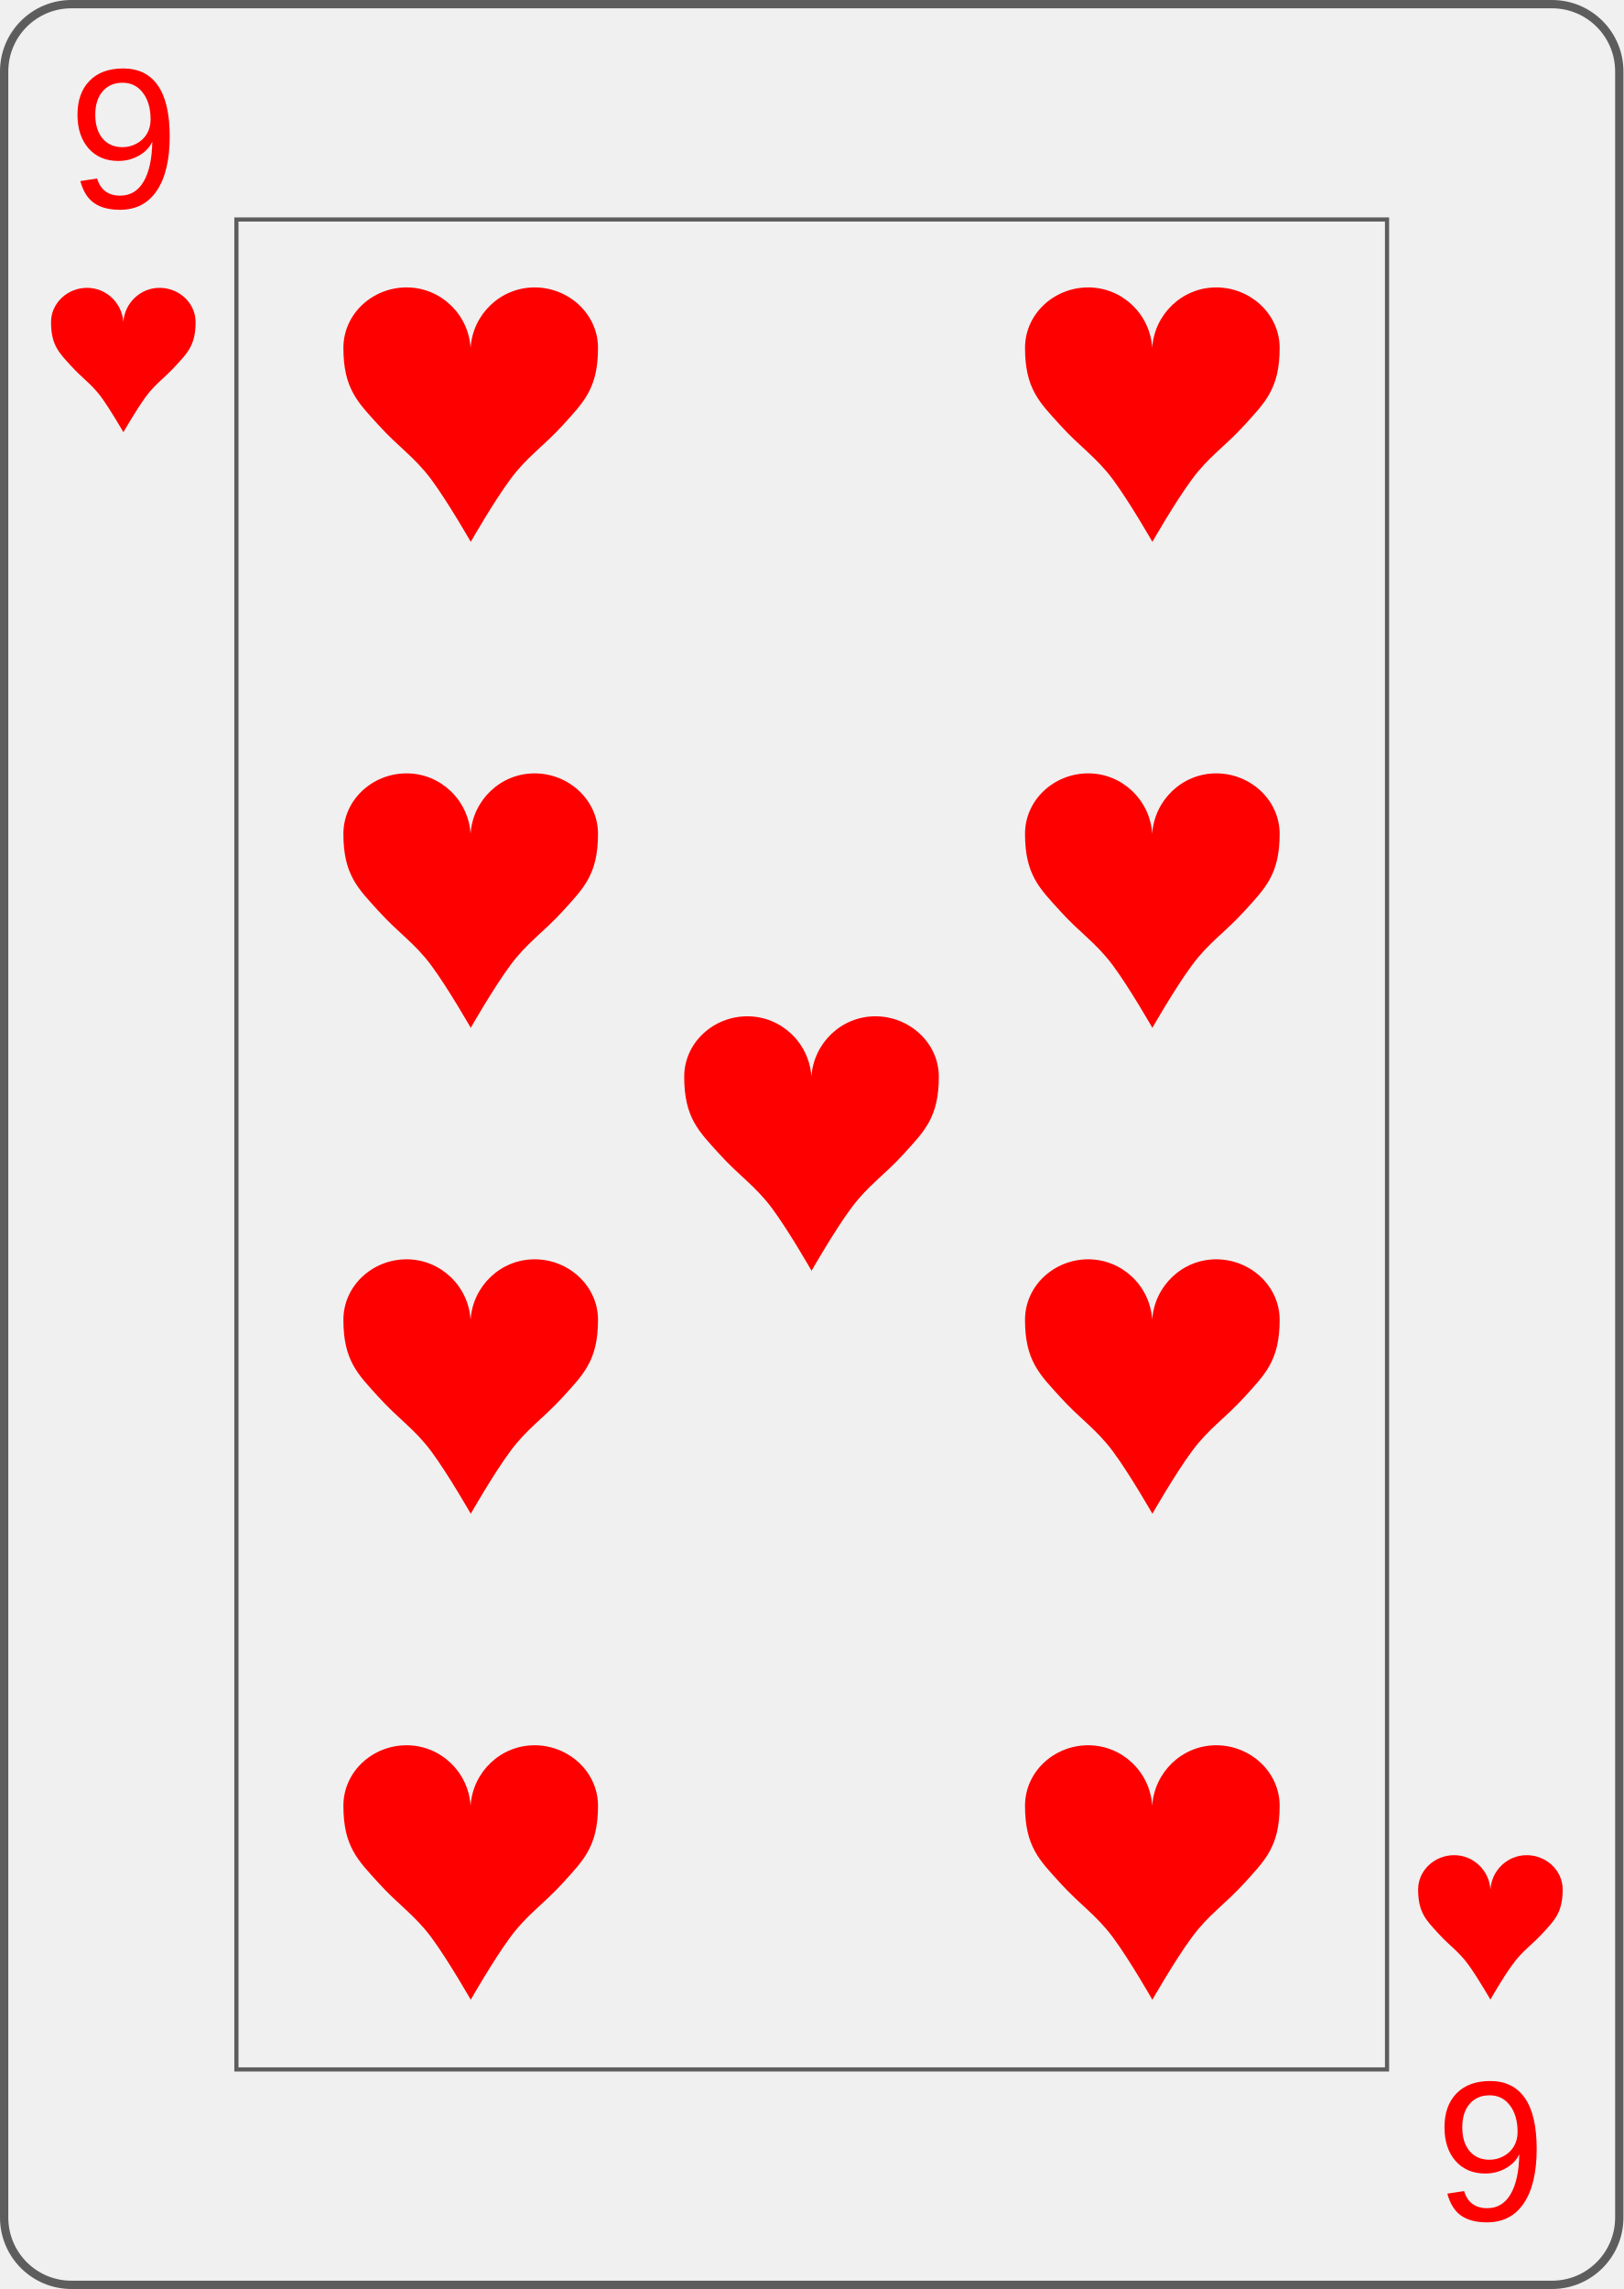
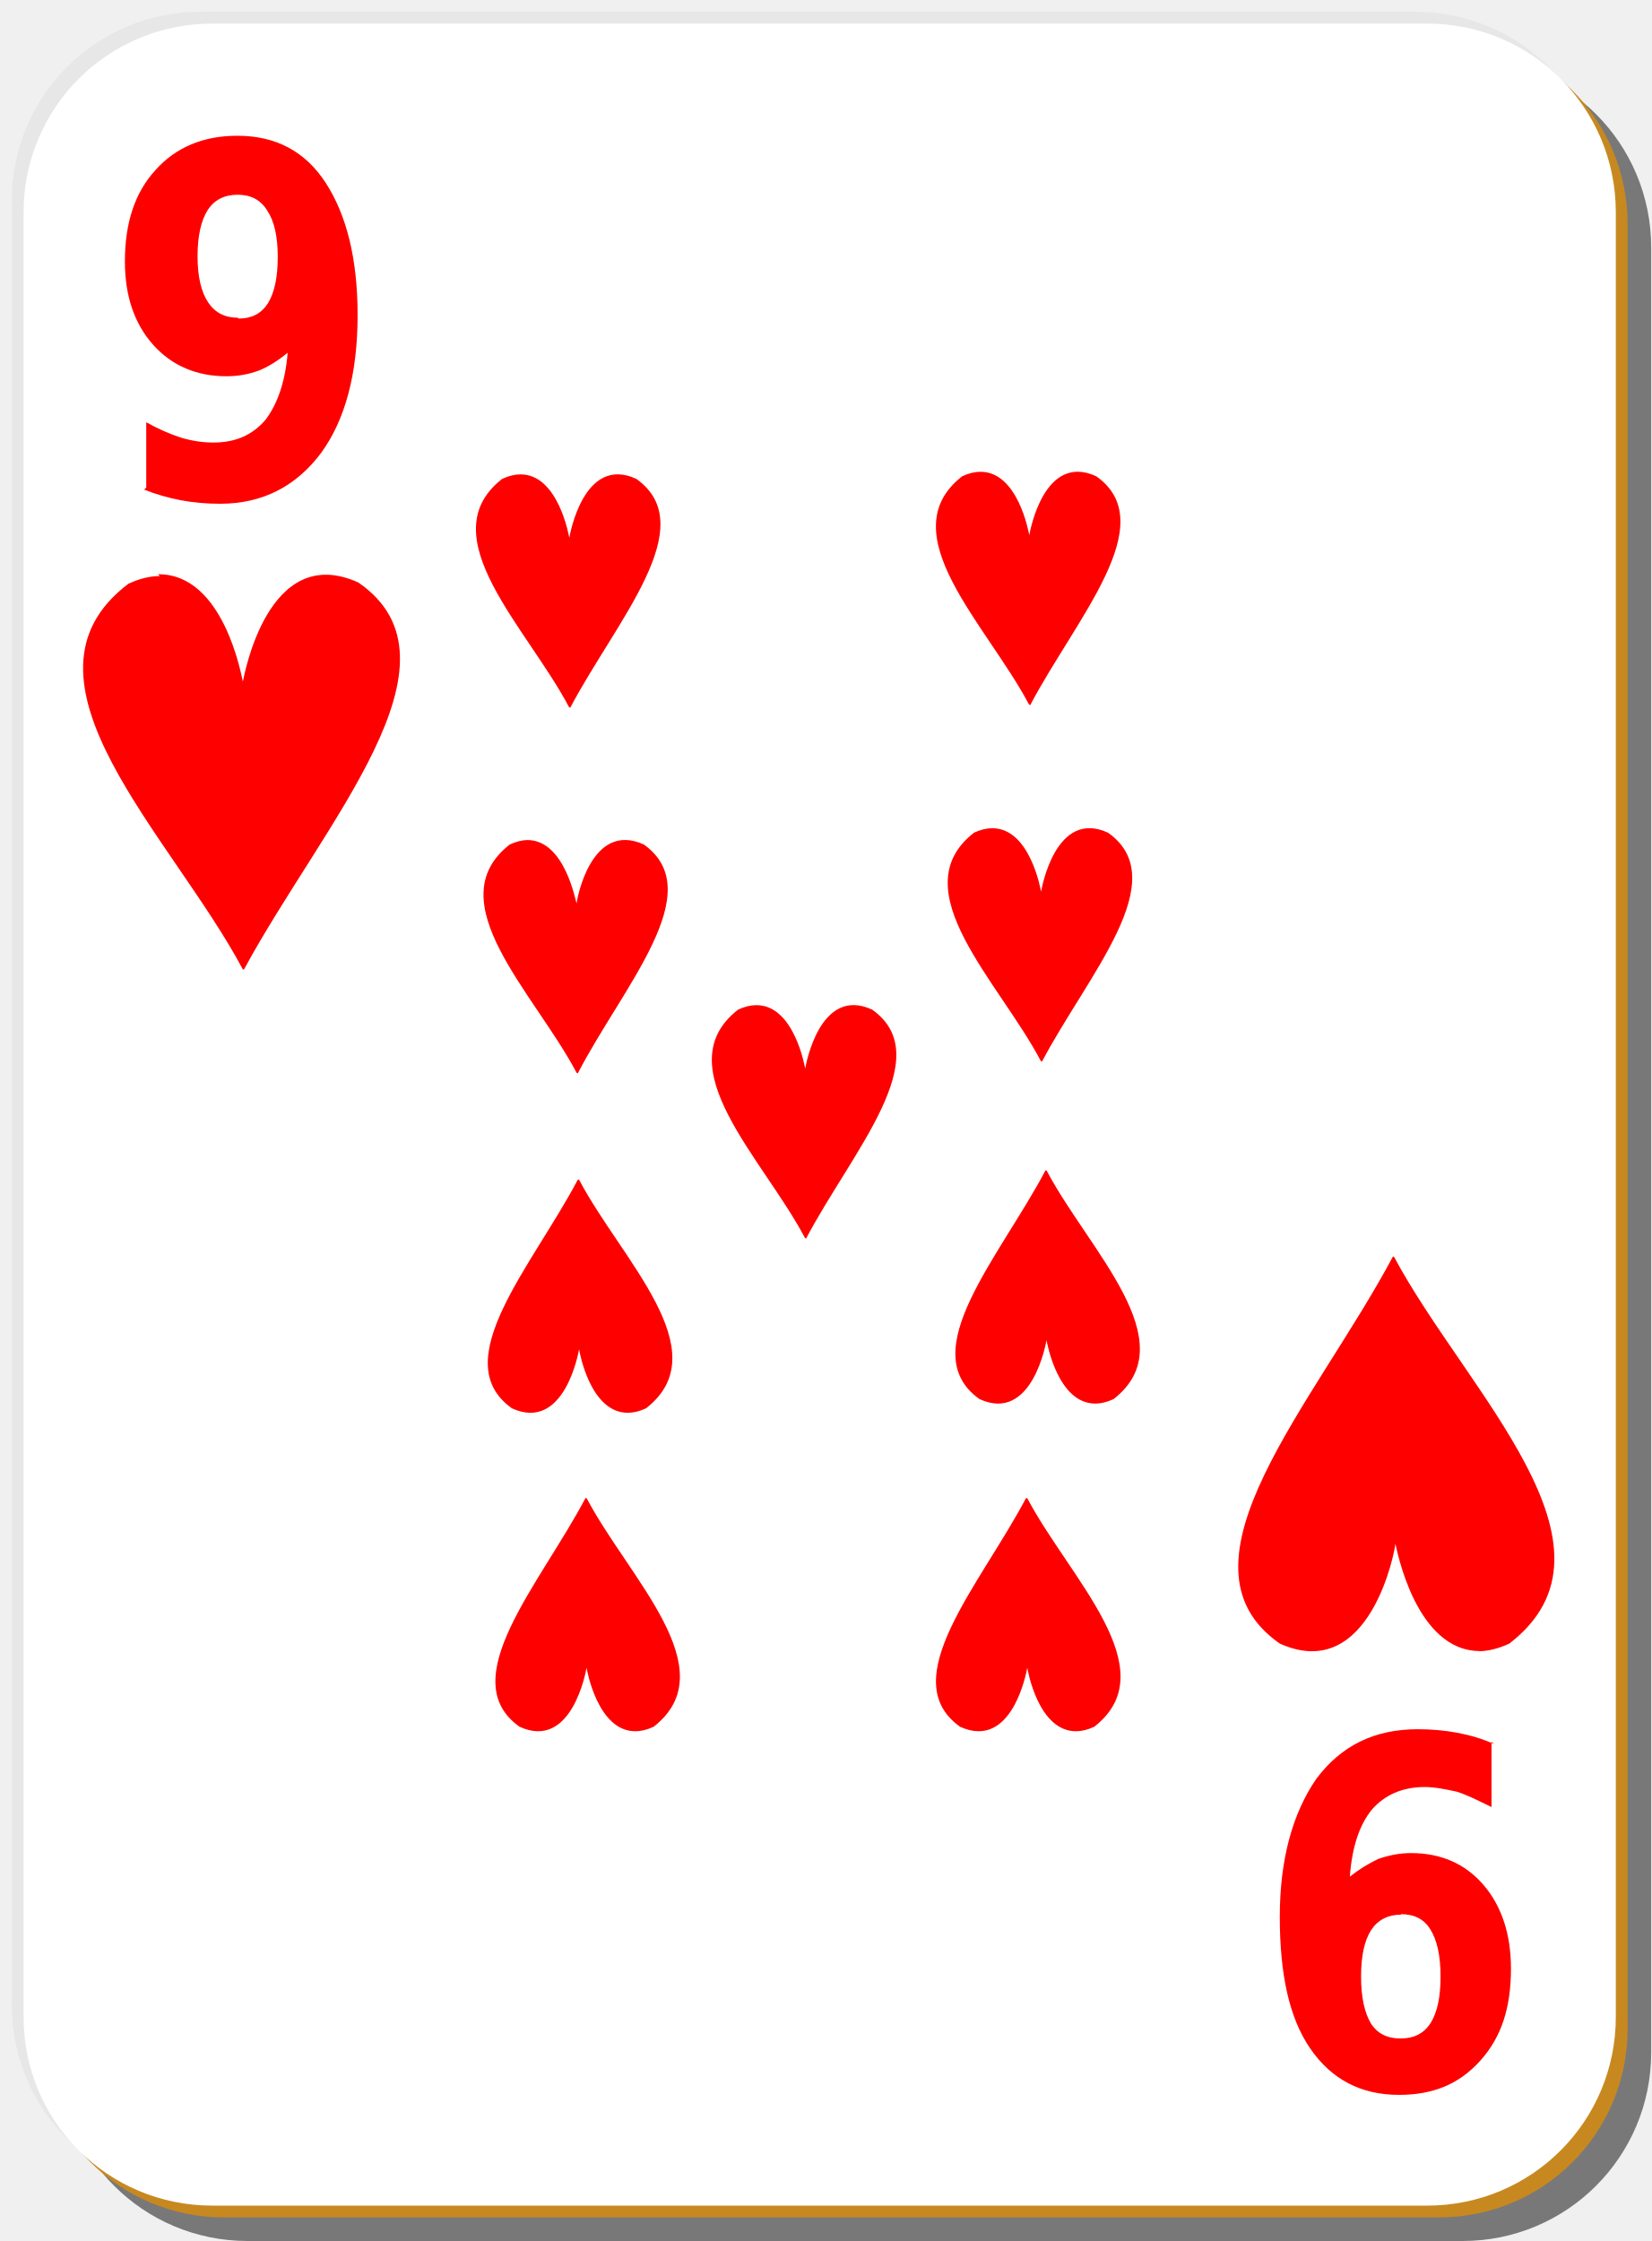
- <svg xmlns="http://www.w3.org/2000/svg" width="195.3" height="275.32" viewBox="0 0 195.3 275.32" version="1">
-   <g>
-     <g fill="none" stroke="#000" transform="translate(-276.37 -312.7)">
-       <rect width="194.3" height="274.32" x="276.87" y="313.2" ry="8.09" rx="8.09" opacity=".61" />
-       <rect width="138.42" height="222.51" x="304.81" y="339.1" stroke-width=".5" ry="0" rx="0" opacity=".61" />
-     </g>
-     <text x="226.39" y="324.86" fill="red" style="line-height:125%" font-size="24" font-family="Arial" transform="translate(-218.195 -299.86)">
-       <tspan x="226.39" y="324.86" style="line-height:125%">9</tspan>
-     </text>
-     <text x="390.84" y="566.93" fill="red" style="line-height:125%" font-size="24" font-family="Arial" transform="translate(-218.195 -299.86)">
-       <tspan x="390.84" y="566.93" style="line-height:125%">9</tspan>
-     </text>
-     <g fill="red">
-       <path d="M56.65 65.2s-2.72-4.76-4.76-7.52c-2.06-2.76-3.96-3.9-6.38-6.58-2.45-2.7-4.2-4.35-4.2-9.25 0-4.1 3.5-7.28 7.6-7.28s7.45 3.23 7.7 7.28c.26-4.05 3.6-7.28 7.7-7.28s7.63 3.2 7.63 7.28c0 4.9-1.77 6.56-4.2 9.25-2.44 2.67-4.34 3.82-6.37 6.58-2.04 2.76-4.76 7.53-4.76 7.53z" />
-     </g>
-     <g fill="red">
-       <path d="M14.84 51.98s-1.55-2.7-2.7-4.27C11 46.18 9.9 45.5 8.54 44c-1.4-1.53-2.4-2.47-2.4-5.25 0-2.32 2-4.13 4.33-4.13 2.32 0 4.22 1.83 4.37 4.13.14-2.3 2.04-4.13 4.36-4.13 2.32 0 4.33 1.8 4.33 4.13 0 2.78-1 3.72-2.4 5.25-1.37 1.5-2.45 2.17-3.6 3.73-1.15 1.58-2.7 4.28-2.7 4.28z" />
-     </g>
-     <g fill="red">
-       <path d="M179.3 240.52s-1.55-2.7-2.7-4.27c-1.15-1.56-2.23-2.22-3.6-3.73-1.4-1.53-2.4-2.47-2.4-5.25 0-2.32 2-4.13 4.33-4.13 2.32 0 4.22 1.83 4.37 4.13.14-2.3 2.04-4.13 4.36-4.13 2.32 0 4.33 1.8 4.33 4.13 0 2.78-1 3.72-2.4 5.25-1.4 1.5-2.48 2.17-3.6 3.73-1.18 1.57-2.7 4.27-2.7 4.27z" />
-     </g>
-     <g fill="red">
-       <path d="M138.65 65.2s-2.72-4.76-4.76-7.52c-2.06-2.76-3.96-3.9-6.38-6.58-2.45-2.7-4.2-4.35-4.2-9.25 0-4.1 3.5-7.28 7.6-7.28s7.45 3.23 7.7 7.28c.26-4.05 3.6-7.28 7.7-7.28s7.63 3.2 7.63 7.28c0 4.9-1.77 6.56-4.2 9.25-2.44 2.67-4.34 3.82-6.37 6.58-2.04 2.76-4.76 7.53-4.76 7.53z" />
-     </g>
-     <g fill="red">
-       <path d="M138.65 240.56s-2.72-4.77-4.76-7.53c-2.06-2.76-3.96-3.9-6.38-6.58-2.45-2.7-4.2-4.35-4.2-9.25 0-4.1 3.5-7.28 7.6-7.28s7.45 3.23 7.7 7.28c.26-4.05 3.6-7.28 7.7-7.28s7.63 3.2 7.63 7.28c0 4.9-1.77 6.56-4.2 9.25-2.44 2.67-4.34 3.82-6.37 6.58-2.04 2.76-4.76 7.53-4.76 7.53z" />
-     </g>
-     <g fill="red">
-       <path d="M97.65 152.88s-2.72-4.77-4.76-7.53c-2.06-2.76-3.96-3.9-6.38-6.58-2.45-2.7-4.2-4.35-4.2-9.25 0-4.1 3.5-7.28 7.6-7.28s7.45 3.23 7.7 7.28c.26-4.05 3.6-7.28 7.7-7.28s7.63 3.2 7.63 7.28c0 4.9-1.77 6.56-4.2 9.25-2.44 2.67-4.34 3.82-6.37 6.58-2.04 2.76-4.76 7.53-4.76 7.53z" />
-     </g>
-     <g fill="red">
-       <path d="M56.65 240.56s-2.72-4.77-4.76-7.53c-2.06-2.76-3.96-3.9-6.38-6.58-2.45-2.7-4.2-4.35-4.2-9.25 0-4.1 3.5-7.28 7.6-7.28s7.45 3.23 7.7 7.28c.26-4.05 3.6-7.28 7.7-7.28s7.63 3.2 7.63 7.28c0 4.9-1.77 6.56-4.2 9.25-2.44 2.67-4.34 3.82-6.37 6.58-2.04 2.76-4.76 7.53-4.76 7.53z" />
-     </g>
-     <g fill="red">
-       <g>
-         <path d="M138.65 182.1s-2.72-4.76-4.76-7.52c-2.06-2.76-3.96-3.9-6.38-6.58-2.45-2.7-4.2-4.35-4.2-9.25 0-4.1 3.5-7.28 7.6-7.28s7.45 3.23 7.7 7.28c.26-4.05 3.6-7.28 7.7-7.28s7.63 3.2 7.63 7.28c0 4.9-1.77 6.56-4.2 9.25-2.44 2.67-4.34 3.82-6.37 6.58-2.04 2.76-4.76 7.53-4.76 7.53z" />
-       </g>
-       <g>
-         <path d="M56.65 123.66s-2.72-4.77-4.76-7.53c-2.06-2.76-3.96-3.9-6.38-6.58-2.45-2.7-4.2-4.35-4.2-9.25 0-4.1 3.5-7.28 7.6-7.28s7.45 3.23 7.7 7.28c.26-4.05 3.6-7.28 7.7-7.28s7.63 3.2 7.63 7.28c0 4.9-1.77 6.56-4.2 9.25-2.44 2.67-4.34 3.82-6.37 6.58-2.04 2.76-4.76 7.53-4.76 7.53z" />
-       </g>
-       <g>
-         <path d="M138.65 123.66s-2.72-4.77-4.76-7.53c-2.06-2.76-3.96-3.9-6.38-6.58-2.45-2.7-4.2-4.35-4.2-9.25 0-4.1 3.5-7.28 7.6-7.28s7.45 3.23 7.7 7.28c.26-4.05 3.6-7.28 7.7-7.28s7.63 3.2 7.63 7.28c0 4.9-1.77 6.56-4.2 9.25-2.44 2.67-4.34 3.82-6.37 6.58-2.04 2.76-4.76 7.53-4.76 7.53z" />
-       </g>
-       <g>
-         <path d="M56.65 182.1s-2.72-4.76-4.76-7.52c-2.06-2.76-3.96-3.9-6.38-6.58-2.45-2.7-4.2-4.35-4.2-9.25 0-4.1 3.5-7.28 7.6-7.28s7.45 3.23 7.7 7.28c.26-4.05 3.6-7.28 7.7-7.28s7.63 3.2 7.63 7.28c0 4.9-1.77 6.56-4.2 9.25-2.44 2.67-4.34 3.82-6.37 6.58-2.04 2.76-4.76 7.53-4.76 7.53z" />
-       </g>
-     </g>
-   </g>
+ <svg xmlns="http://www.w3.org/2000/svg" viewBox="0 0 140 190" version="1">
+   <path fill-opacity=".5" d="M21 5h103c8.86 0 16 7.14 16 16v153c0 8.86-7.14 16-16 16H21c-8.86 0-16-7.14-16-16V21c0-8.86 7.14-16 16-16z" />
+   <path fill="#e7e7e7" d="M17 1h103c8.86 0 16 7.14 16 16v153c0 8.86-7.14 16-16 16H17c-8.86 0-16-7.14-16-16V17C1 8.14 8.14 1 17 1z" />
+   <path fill="#c7891f" d="M19 3h103c8.86 0 16 7.14 16 16v153c0 8.86-7.14 16-16 16H19c-8.86 0-16-7.14-16-16V19c0-8.86 7.14-16 16-16z" />
+   <path fill="#fff" d="M18 2h103c8.86 0 16 7.14 16 16v153c0 8.86-7.14 16-16 16H18c-8.86 0-16-7.14-16-16V18C2 9.14 9.14 2 18 2z" />
+   <path fill="red" d="M12.4 41.34V35.8c1.02.57 2 1 2.93 1.3.93.28 1.85.42 2.76.42 1.9 0 3.3-.64 4.4-1.9 1-1.3 1.7-3.2 1.9-5.72-.8.67-1.6 1.17-2.4 1.5-.9.34-1.8.5-2.8.5-2.5 0-4.6-.88-6.2-2.66-1.6-1.8-2.4-4.15-2.4-7.07 0-3.23.82-5.82 2.6-7.76 1.7-1.9 4.02-2.9 6.93-2.9 3.24 0 5.75 1.3 7.5 4s2.7 6.4 2.7 11.2c0 5-1.06 8.9-3.1 11.7-2.1 2.8-4.94 4.3-8.55 4.3-1.18 0-2.3-.1-3.35-.3-1.05-.2-2.1-.5-3.1-.9m8-14.5c1.1 0 1.92-.4 2.5-1.3.55-.9.83-2.2.83-3.93 0-1.74-.3-3.05-.9-3.94-.55-.9-1.4-1.33-2.5-1.33s-1.97.42-2.54 1.3c-.57.9-.86 2.2-.86 3.93 0 1.7.3 3 .9 3.9.57.86 1.4 1.3 2.53 1.3" />
+   <path fill="red" fill-rule="evenodd" d="M13.55 48.84c-.8 0-1.68.2-2.66.65-10.7 8.1 3.7 21.4 9.7 32.7h.1c6.7-12.4 19.4-26.1 9.7-32.8-7.7-3.5-9.7 8-9.8 8.4-.1-.38-1.6-9.17-7.2-9.1z" />
+   <path fill="red" d="M126.46 147.67v5.54c-1.02-.5-2-1-2.92-1.3-.93-.2-1.85-.4-2.76-.4-1.9 0-3.4.7-4.45 1.9-1.07 1.3-1.7 3.2-1.88 5.7.75-.6 1.56-1.1 2.4-1.5.86-.3 1.8-.5 2.78-.5 2.54 0 4.6.9 6.15 2.7 1.55 1.8 2.33 4.2 2.33 7.1 0 3.3-.8 5.8-2.6 7.8s-4 2.9-6.9 2.9c-3.2 0-5.7-1.3-7.5-3.9-1.8-2.6-2.6-6.32-2.6-11.2 0-4.9 1.1-8.8 3.1-11.7 2.1-2.8 4.9-4.2 8.6-4.2 1.17 0 2.28.1 3.35.3 1.07.2 2.1.5 3.13.96m-7.9 14.46c-1.1 0-1.96.44-2.53 1.3-.58.9-.86 2.2-.86 3.97 0 1.73.3 3.04.82 3.93.57.9 1.4 1.3 2.53 1.3s1.97-.42 2.54-1.3c.57-.9.85-2.2.85-3.94 0-1.8-.3-3.1-.86-4-.54-.9-1.4-1.3-2.5-1.3" />
+   <path fill="red" fill-rule="evenodd" d="M125.3 140c.8 0 1.7-.2 2.67-.65 10.64-8.2-3.7-21.42-9.76-32.77l-.1-.06c-6.6 12.4-19.3 26.06-9.6 32.83 7.7 3.46 9.8-8.06 9.8-8.47.1.36 1.7 9.15 7.2 9.1zM64.12 85.22c-.46 0-.98.12-1.54.38-6.2 4.84 2.15 12.65 5.67 19.36l.1.04c3.87-7.34 11.23-15.4 5.6-19.4-4.45-2.05-5.64 4.76-5.68 5-.04-.2-.95-5.4-4.15-5.38zm-20-45c-.46 0-.98.12-1.54.38-6.2 4.84 2.15 12.65 5.67 19.36l.1.04c3.87-7.34 11.23-15.4 5.6-19.4-4.45-2.05-5.64 4.76-5.68 5-.04-.2-.95-5.4-4.15-5.38zm39-.22c-.46 0-.98.12-1.54.38-6.2 4.84 2.15 12.65 5.67 19.36l.1.04c3.87-7.34 11.23-15.4 5.6-19.4-4.45-2.05-5.64 4.76-5.68 5-.04-.2-.95-5.4-4.15-5.38zM44.76 71.22c-.46 0-.98.12-1.54.38-6.2 4.84 2.15 12.65 5.67 19.36l.1.04c3.8-7.34 11.2-15.4 5.6-19.4-4.5-2.05-5.7 4.76-5.7 5-.1-.2-1-5.4-4.2-5.38zm39.36-1c-.46 0-.98.12-1.54.38-6.2 4.84 2.15 12.65 5.67 19.36l.1.04c3.87-7.34 11.23-15.4 5.6-19.4-4.45-2.05-5.64 4.76-5.68 5-.04-.2-.95-5.4-4.15-5.38zm-30.88 49.56c.46 0 .98-.12 1.54-.38 6.2-4.84-2.15-12.66-5.67-19.36L49 100c-3.86 7.33-11.22 15.4-5.6 19.4 4.46 2.04 5.65-4.76 5.7-5 .03.2.94 5.4 4.14 5.38zm.64 27c.46 0 .98-.12 1.54-.38 6.2-4.84-2.15-12.66-5.67-19.36l-.1-.04c-3.87 7.33-11.23 15.4-5.6 19.4 4.45 2.04 5.64-4.76 5.68-5 .04.2.95 5.4 4.15 5.38zm37.36 0c.46 0 .98-.12 1.54-.38 6.2-4.84-2.15-12.66-5.67-19.36L87 127c-3.86 7.33-11.22 15.4-5.6 19.4 4.46 2.04 5.65-4.76 5.7-5 .03.2.94 5.4 4.14 5.38zM92.88 119c.46 0 .98-.12 1.54-.38 6.2-4.84-2.15-12.66-5.67-19.36l-.1-.04c-3.87 7.33-11.23 15.4-5.6 19.4 4.45 2.04 5.64-4.76 5.68-5 .04.2.95 5.4 4.15 5.38z" />
</svg>
